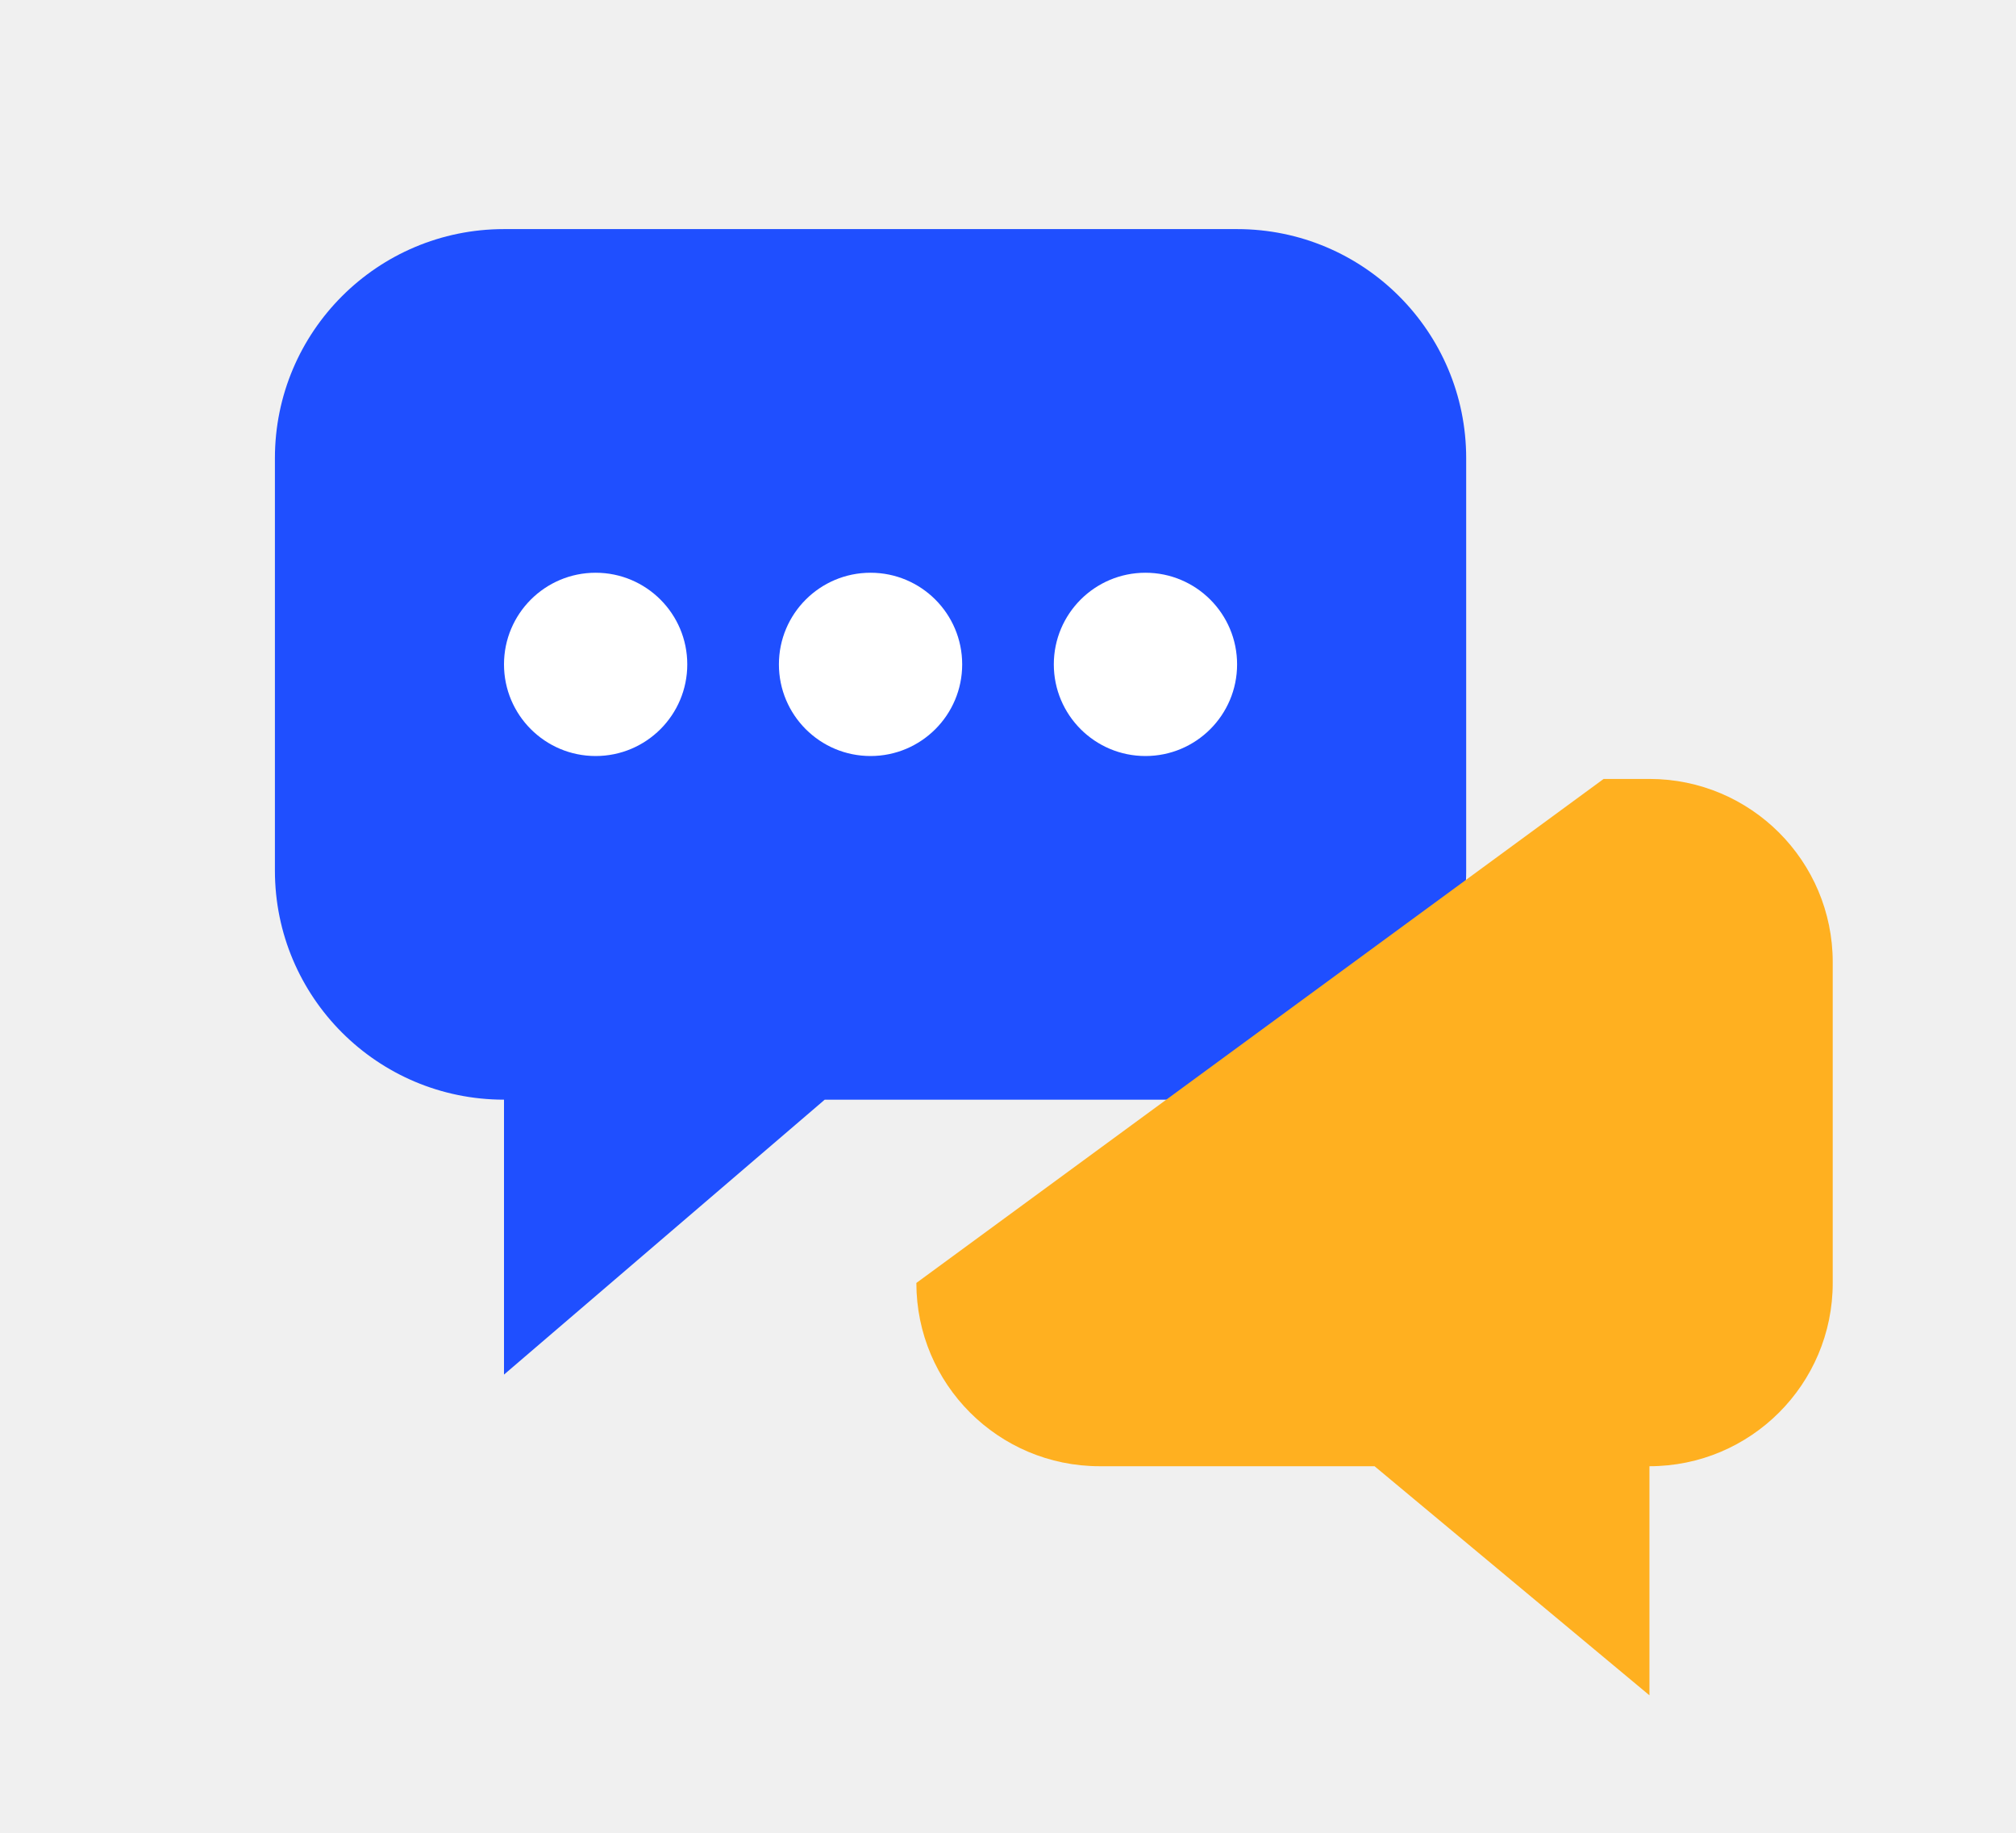
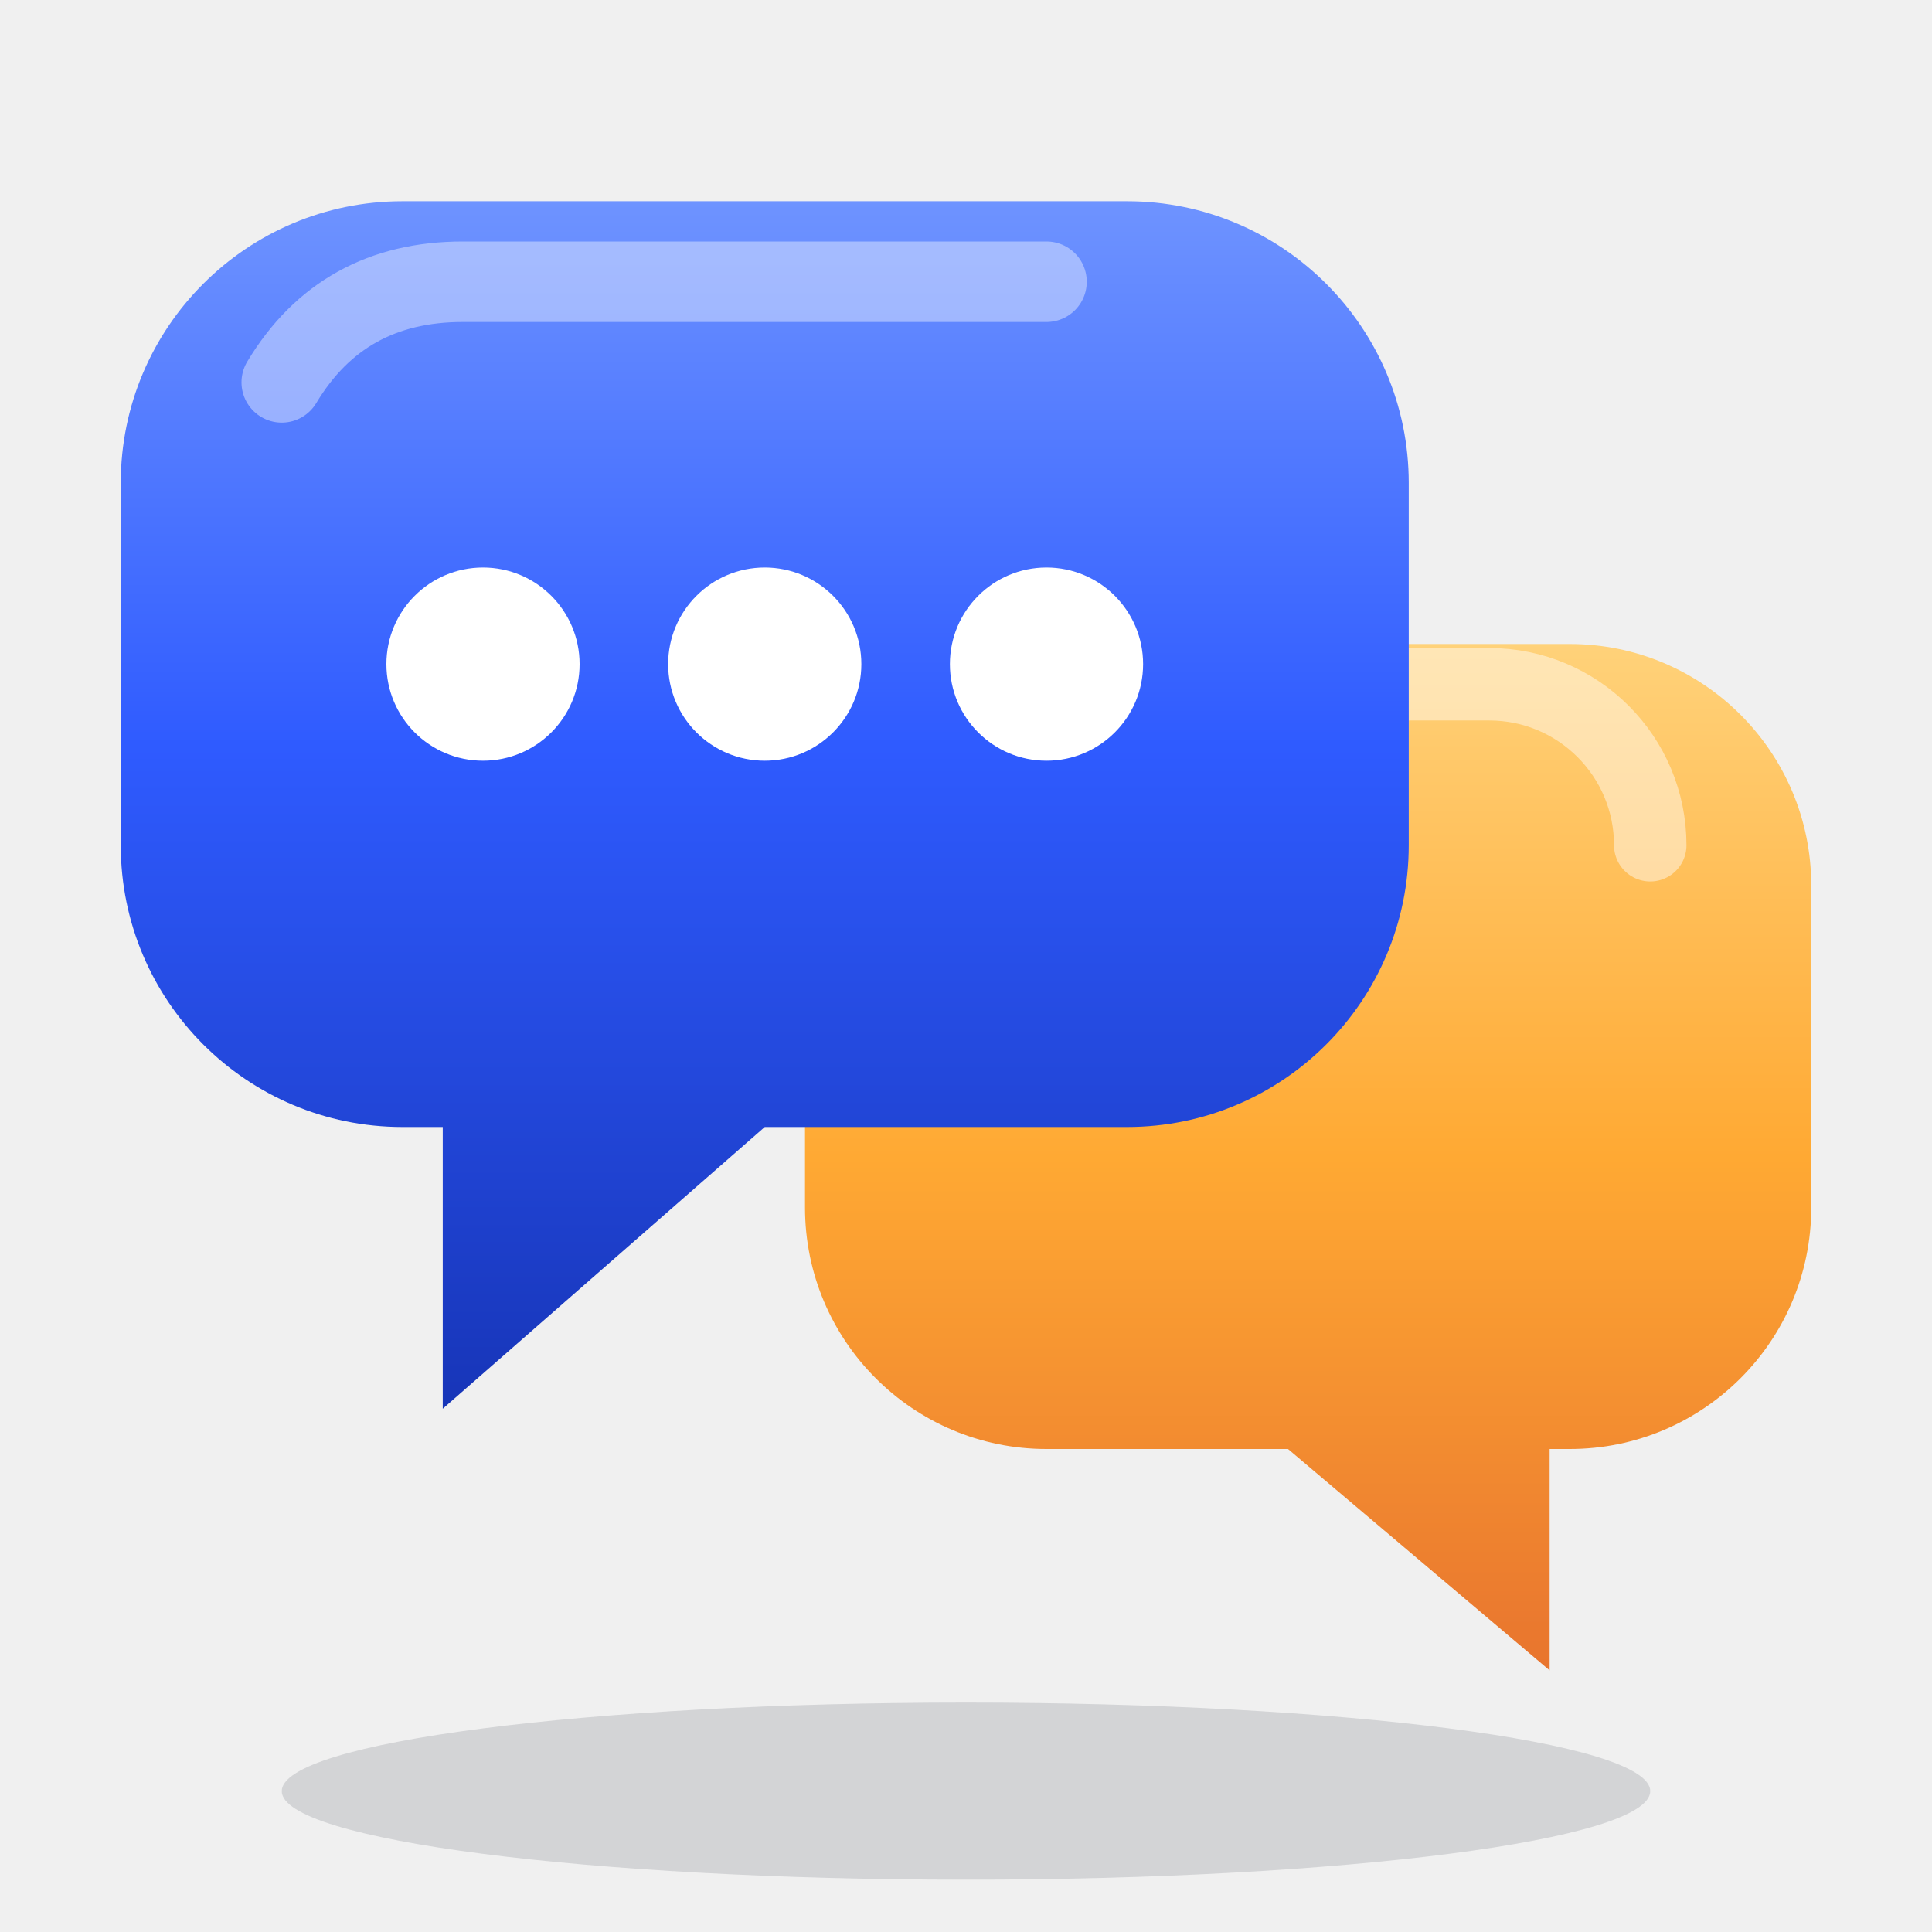
- <svg xmlns="http://www.w3.org/2000/svg" viewBox="0 0 44 40" width="44" height="40">
-   <path d="M6 10a5 5 0 0 1 5-5h16a5 5 0 0 1 5 5v9a5 5 0 0 1-5 5h-9l-7 6v-6h0a5 5 0 0 1-5-5z" fill="#1F4FFF" />
-   <circle cx="13" cy="14.5" r="2" fill="#FFFFFF" />
-   <circle cx="19" cy="14.5" r="2" fill="#FFFFFF" />
-   <circle cx="25" cy="14.5" r="2" fill="#FFFFFF" />
-   <path d="M35 17h1a4 4 0 0 1 4 4v7a4 4 0 0 1-4 4v5l-6-5h-6a4 4 0 0 1-4-4" fill="#FFB020" />
+ <svg xmlns="http://www.w3.org/2000/svg" viewBox="0 0 48 48" width="48" height="48">
+   <defs>
+     <linearGradient id="b" x1="0" y1="0" x2="0" y2="1">
+       <stop offset="0" stop-color="#6E93FF" />
+       <stop offset="0.45" stop-color="#2F5BFF" />
+       <stop offset="1" stop-color="#1735B8" />
+     </linearGradient>
+     <linearGradient id="o" x1="0" y1="0" x2="0" y2="1">
+       <stop offset="0" stop-color="#FFD27A" />
+       <stop offset="0.5" stop-color="#FFA933" />
+       <stop offset="1" stop-color="#E8742E" />
+     </linearGradient>
+   </defs>
+   <ellipse cx="24" cy="44.5" rx="17" ry="2.2" fill="#0E1526" opacity=".13" />
+   <path d="M26 16h13a6 6 0 0 1 6 6v8a6 6 0 0 1-6 6h-.5v5.5L32 36h-6a6 6 0 0 1-6-6v-8a6 6 0 0 1 6-6z" fill="url(#o)" />
+   <path d="M23 17h14a4 4 0 0 1 4 4" fill="none" stroke="#fff" stroke-width="1.8" stroke-linecap="round" opacity=".45" />
+   <path d="M10 5h18a7 7 0 0 1 7 7v9a7 7 0 0 1-7 7h-9l-8 7v-7h-1a7 7 0 0 1-7-7v-9a7 7 0 0 1 7-7z" fill="url(#b)" />
+   <path d="M7 9.5Q8.5 7 11.5 7H26" fill="none" stroke="#fff" stroke-width="2" stroke-linecap="round" opacity=".4" />
+   <circle cx="12" cy="16.5" r="2.4" fill="#fff" />
+   <circle cx="19" cy="16.5" r="2.4" fill="#fff" />
+   <circle cx="26" cy="16.5" r="2.4" fill="#fff" />
</svg>
